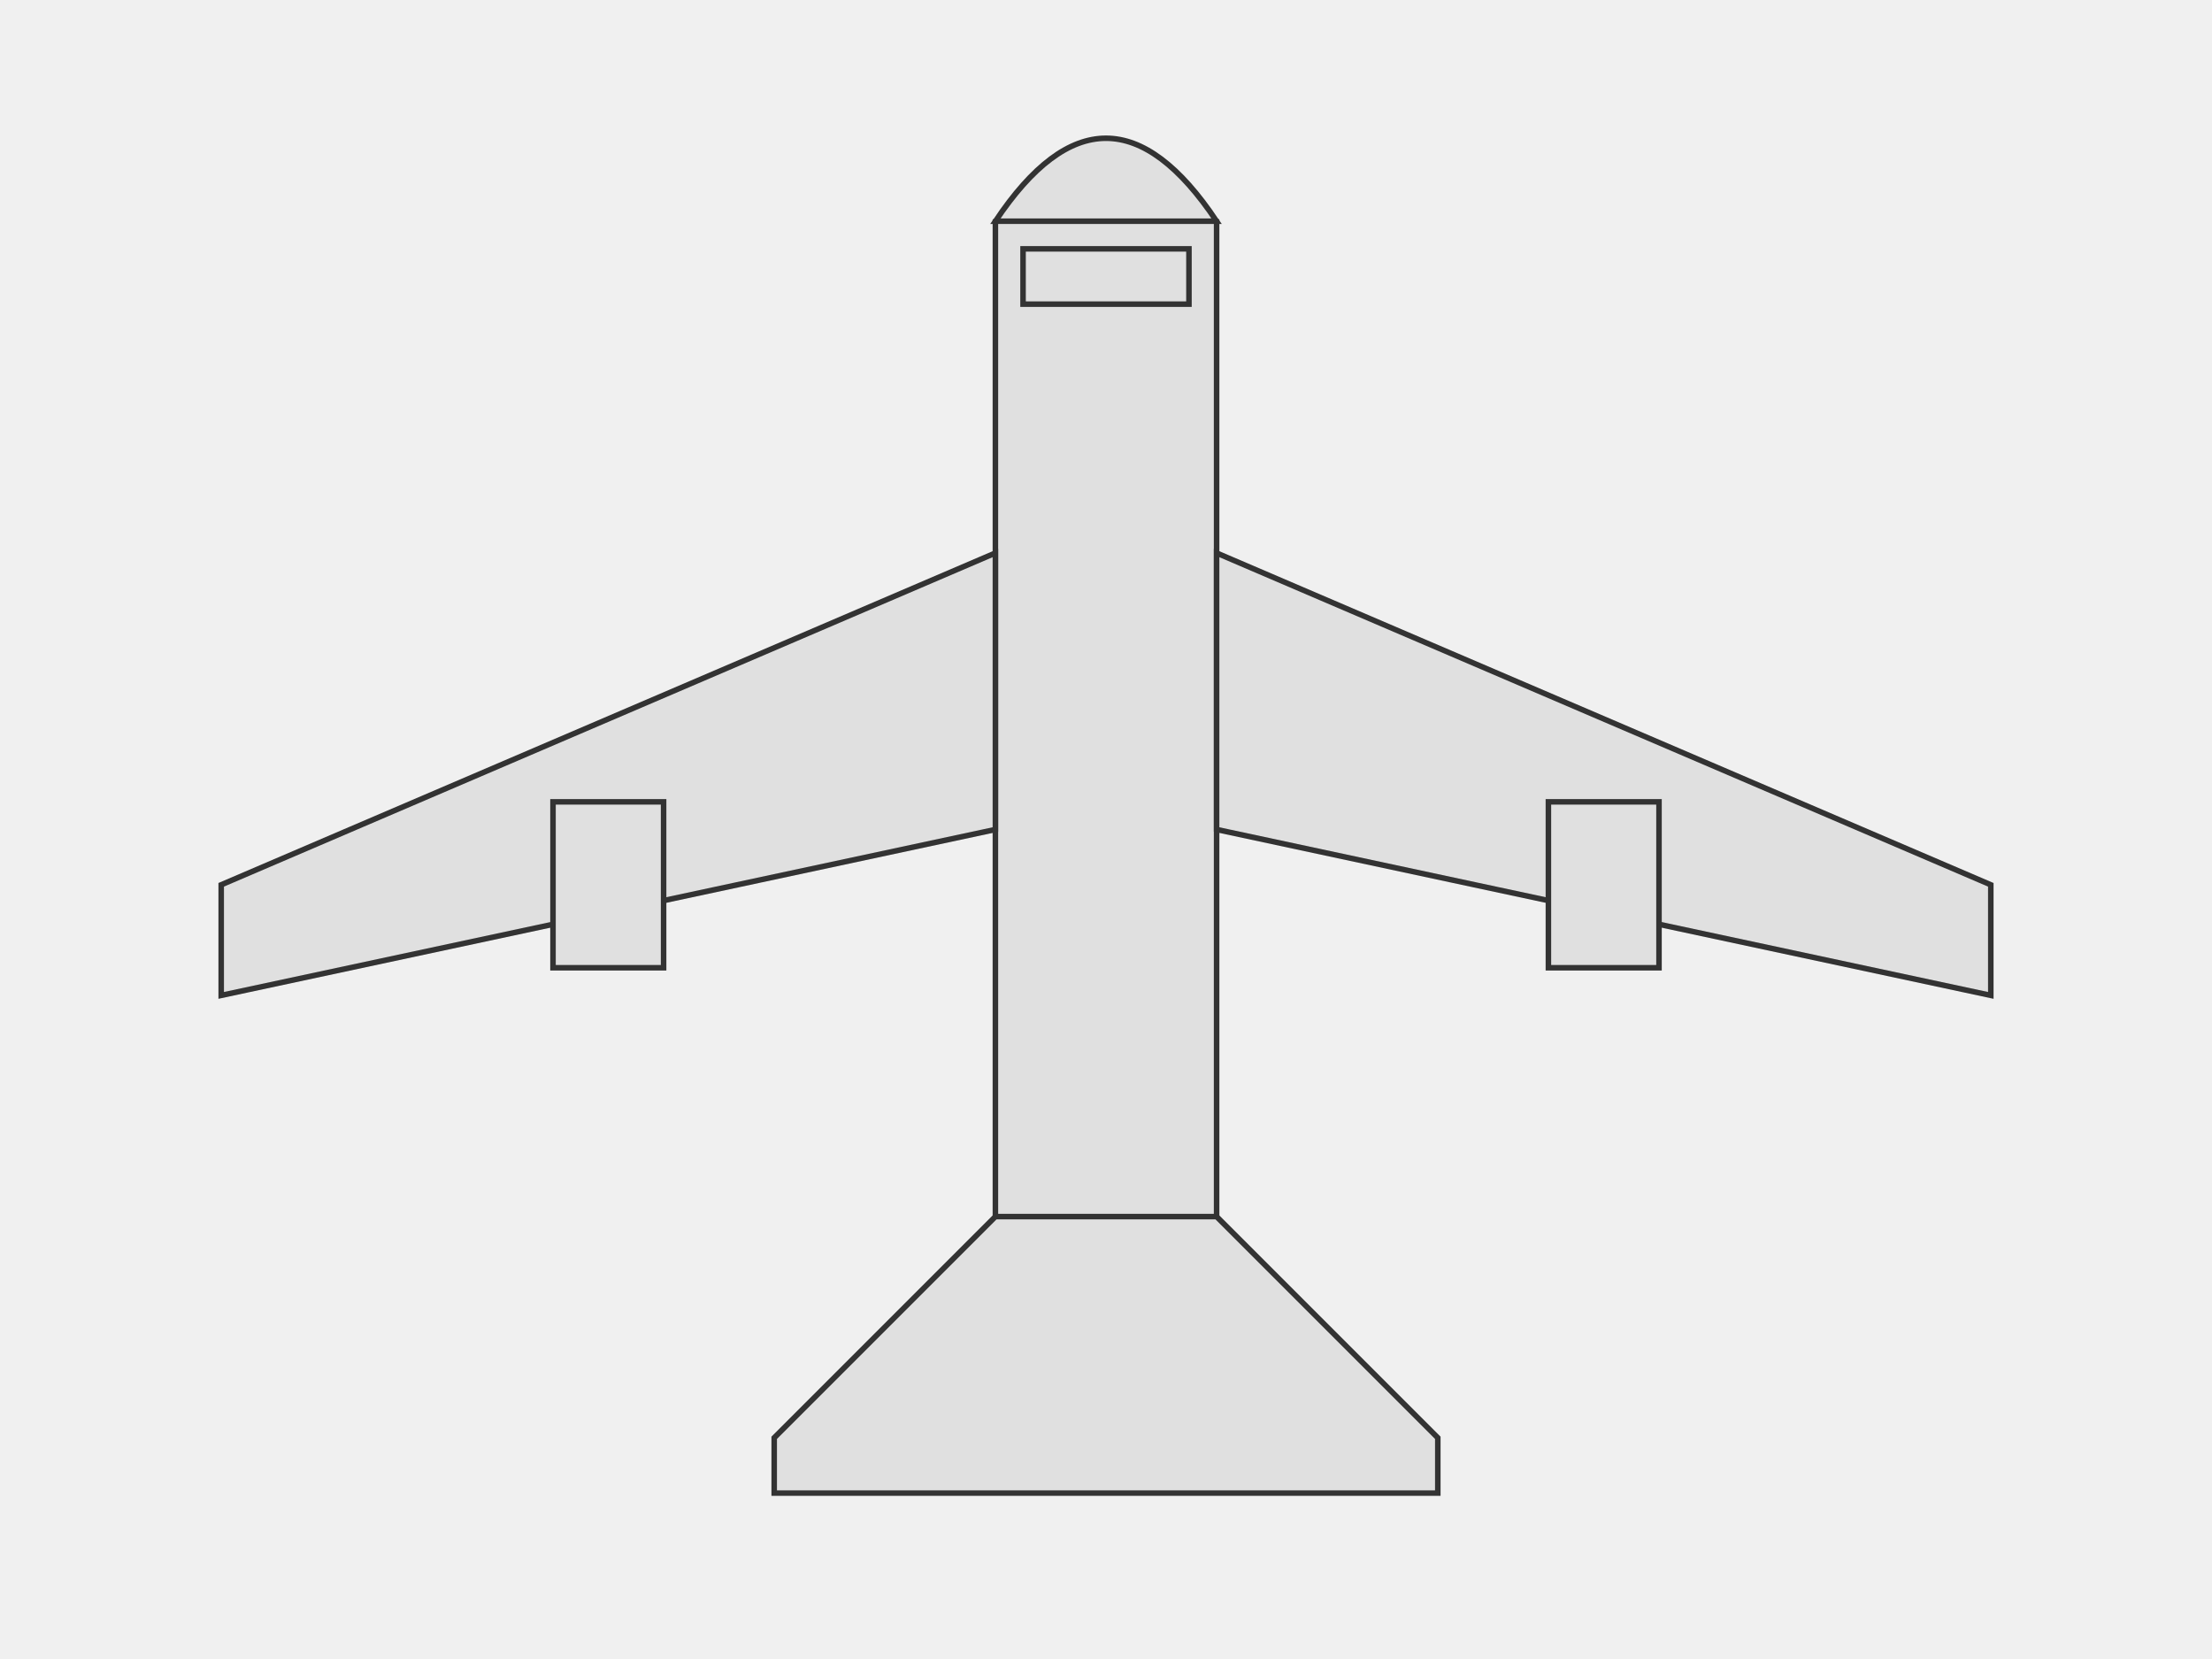
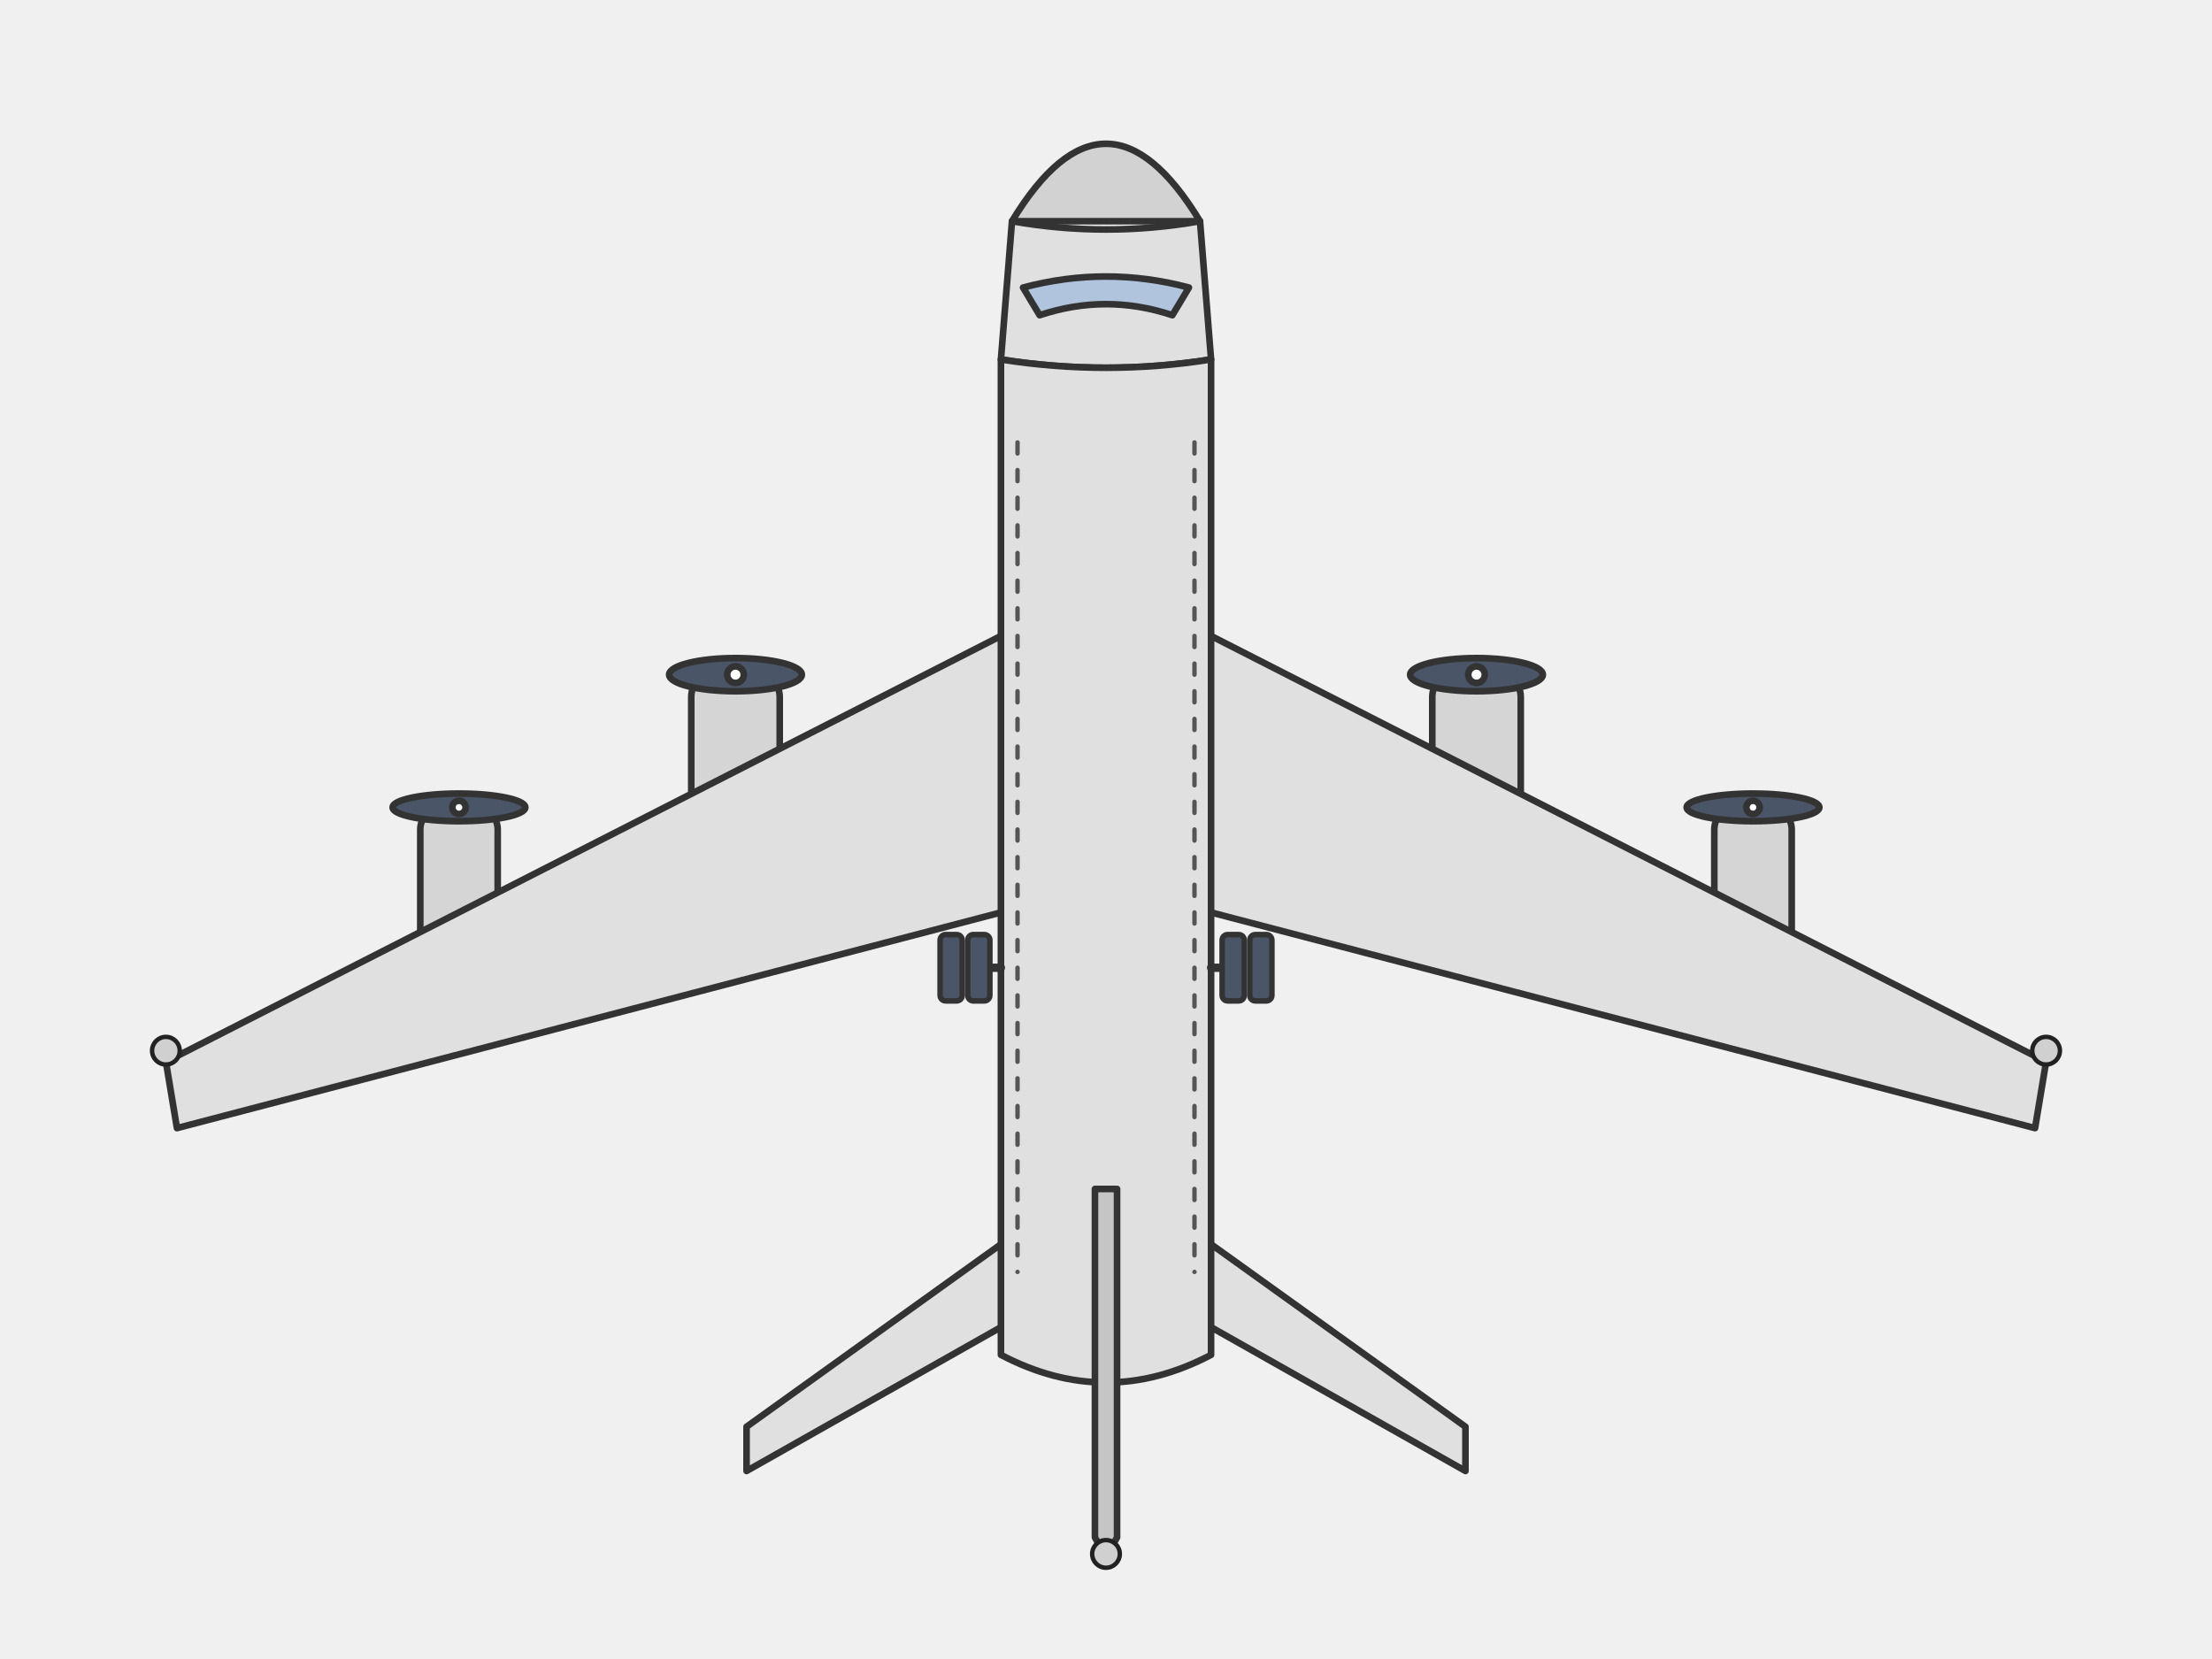
<svg xmlns="http://www.w3.org/2000/svg" id="airplane-blueprint" viewBox="0 0 400 300">
-   <path id="STR_FUSE" d="M180,40 Q200,30 220,40 L220,240 Q200,250 180,240 Z" fill="#e0e0e0" stroke="#333" />
-   <path id="STR_RAD" d="M180,40 Q200,10 220,40 Z" fill="#e0e0e0" stroke="#333" />
-   <rect id="STR_WINDSHLD" x="185" y="45" width="30" height="10" fill="#e0e0e0" stroke="#333" />
-   <path id="STR_WING_ROT" d="M180,100 L40,160 L40,180 L180,150 Z M220,100 L360,160 L360,180 L220,150 Z" fill="#e0e0e0" stroke="#333" />
-   <rect id="STR_ENG1" x="100" y="145" width="20" height="30" fill="#e0e0e0" stroke="#333" />
-   <rect id="STR_ENG2" x="280" y="145" width="20" height="30" fill="#e0e0e0" stroke="#333" />
-   <path id="STR_TAIL" d="M180,220 L140,260 L140,270 L260,270 L260,260 L220,220 Z" fill="#e0e0e0" stroke="#333" />
+   <g fill="#e0e0e0" stroke="#333333" stroke-width="1.2" stroke-linejoin="round" stroke-linecap="round">
+     <g id="STR_RAD">
+       <path d="M183,40 Q200,12 217,40 Z" fill="#d2d2d2" />
+     </g>
+     <g id="STR_NOSE">
+       <path d="M183,40 L181,65 Q200,68 219,65 L217,40 Q200,43 183,40 Z" />
+     </g>
+     <g id="STR_WINDSHLD">
+       <path d="M185,52 Q200,48 215,52 L212,57 Q200,53 188,57 Z" fill="#b0c4de" />
+     </g>
+     <g id="STR_FUSE">
+       <path d="M181,65 L181,245 Q200,255 219,245 L219,65 Q200,68 181,65 Z" />
+       <line x1="184" y1="80" x2="184" y2="230" stroke="#555" stroke-width="0.8" stroke-dasharray="2,3" />
+       <line x1="216" y1="80" x2="216" y2="230" stroke="#555" stroke-width="0.8" stroke-dasharray="2,3" />
+     </g>
+     <g id="STR_ENG1">
+       <line x1="133" y1="140" x2="133" y2="122" stroke-width="2" />
+       <rect x="125" y="122" width="16" height="32" rx="4" fill="#d5d5d5" />
+     </g>
+     <g id="STR_ENG3">
+       <line x1="83" y1="162" x2="83" y2="146" stroke-width="2" />
+       <rect x="76" y="146" width="14" height="28" rx="4" fill="#d5d5d5" />
+     </g>
+     <g id="STR_ENG2">
+       <line x1="267" y1="140" x2="267" y2="122" stroke-width="2" />
+       <rect x="259" y="122" width="16" height="32" rx="4" fill="#d5d5d5" />
+     </g>
+     <g id="STR_ENG4">
+       <line x1="317" y1="162" x2="317" y2="146" stroke-width="2" />
+       <rect x="310" y="146" width="14" height="28" rx="4" fill="#d5d5d5" />
+     </g>
+     <g id="STR_PROP">
+       <ellipse cx="133" cy="122" rx="12" ry="3" fill="#4a5568" />
+       <circle cx="133" cy="122" r="1.5" fill="#ffffff" />
+       <ellipse cx="83" cy="146" rx="12" ry="2.5" fill="#4a5568" />
+       <circle cx="83" cy="146" r="1.2" fill="#ffffff" />
+       <ellipse cx="267" cy="122" rx="12" ry="3" fill="#4a5568" />
+       <circle cx="267" cy="122" r="1.5" fill="#ffffff" />
+       <ellipse cx="317" cy="146" rx="12" ry="2.5" fill="#4a5568" />
+       <circle cx="317" cy="146" r="1.2" fill="#ffffff" />
+     </g>
+     <g id="STR_LG">
+       <line x1="181" y1="175" x2="177" y2="175" stroke="#333333" stroke-width="1.5" />
+       <rect x="170" y="169" width="4" height="12" rx="1" fill="#4a5568" stroke="#333333" stroke-width="1" />
+       <rect x="175" y="169" width="4" height="12" rx="1" fill="#4a5568" stroke="#333333" stroke-width="1" />
+       <line x1="219" y1="175" x2="224" y2="175" stroke="#333333" stroke-width="1.5" />
+       <rect x="221" y="169" width="4" height="12" rx="1" fill="#4a5568" stroke="#333333" stroke-width="1" />
+       <rect x="226" y="169" width="4" height="12" rx="1" fill="#4a5568" stroke="#333333" stroke-width="1" />
+     </g>
+     <g id="STR_WING_ROT">
+       <path d="M181,115 L30,192 L32,204 L181,165 Z" />
+       <path d="M219,115 L370,192 L368,204 L219,165 Z" />
+     </g>
+     <g id="STR_TAIL">
+       <path d="M181,225 L135,258 L135,266 L181,240 Z" />
+       <path d="M219,225 L265,258 L265,266 L219,240 Z" />
+       <path d="M198,215 L198,278 Q200,282 202,278 L202,215 Z" fill="#c5c5c5" />
+     </g>
+     <g id="STR_LGHTS">
+       <circle cx="30" cy="190" r="2.5" fill="#d0d0d0" stroke="#222" stroke-width="0.8" />
+       <circle cx="370" cy="190" r="2.5" fill="#d0d0d0" stroke="#222" stroke-width="0.8" />
+       <circle cx="200" cy="281" r="2.5" fill="#d0d0d0" stroke="#222" stroke-width="0.8" />
+     </g>
+   </g>
</svg>
